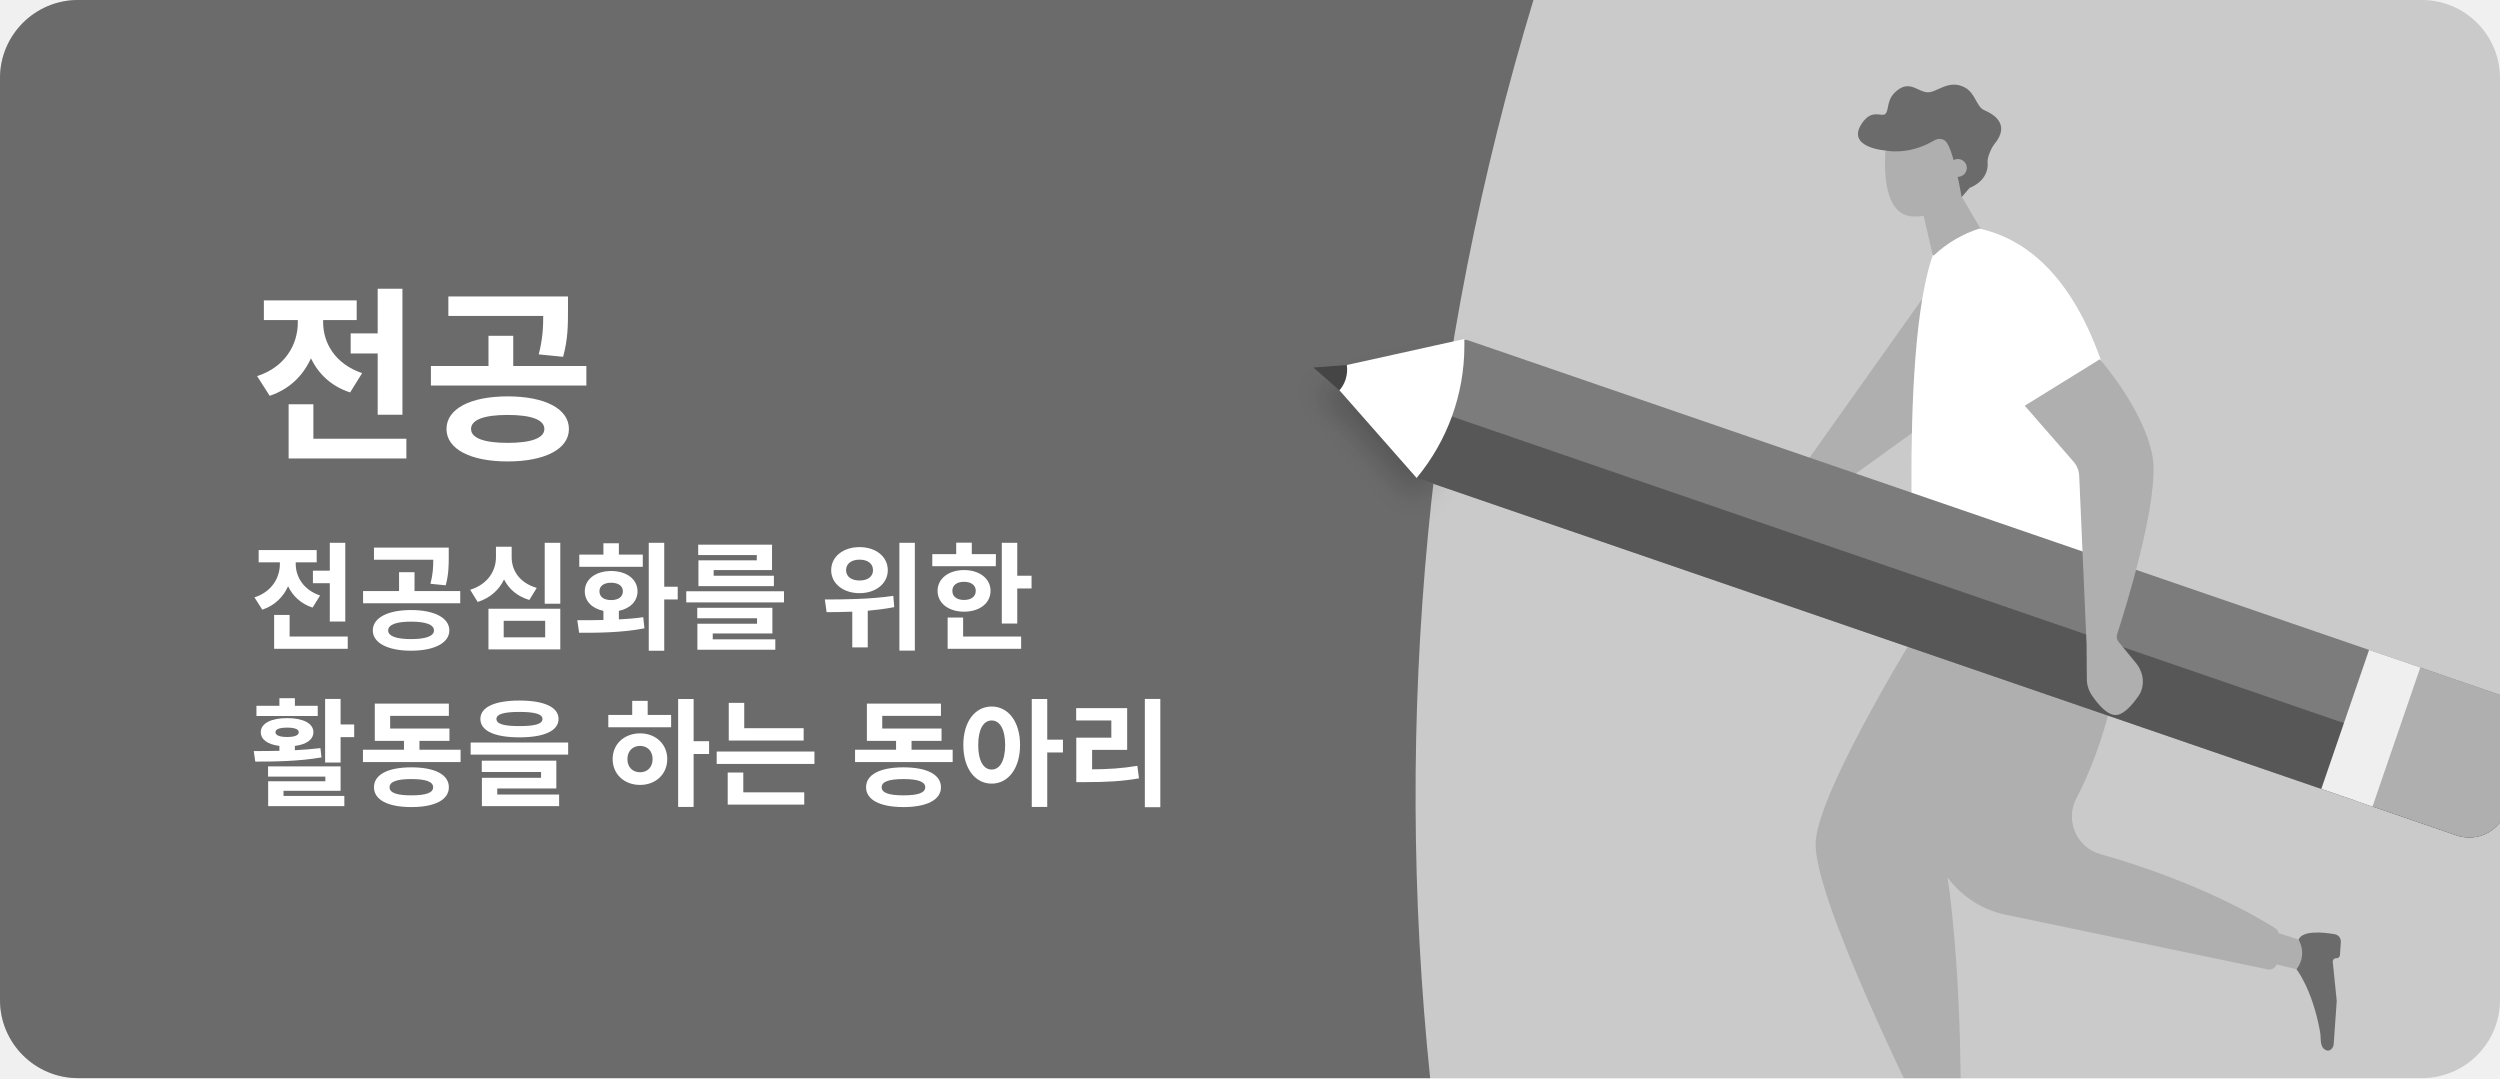
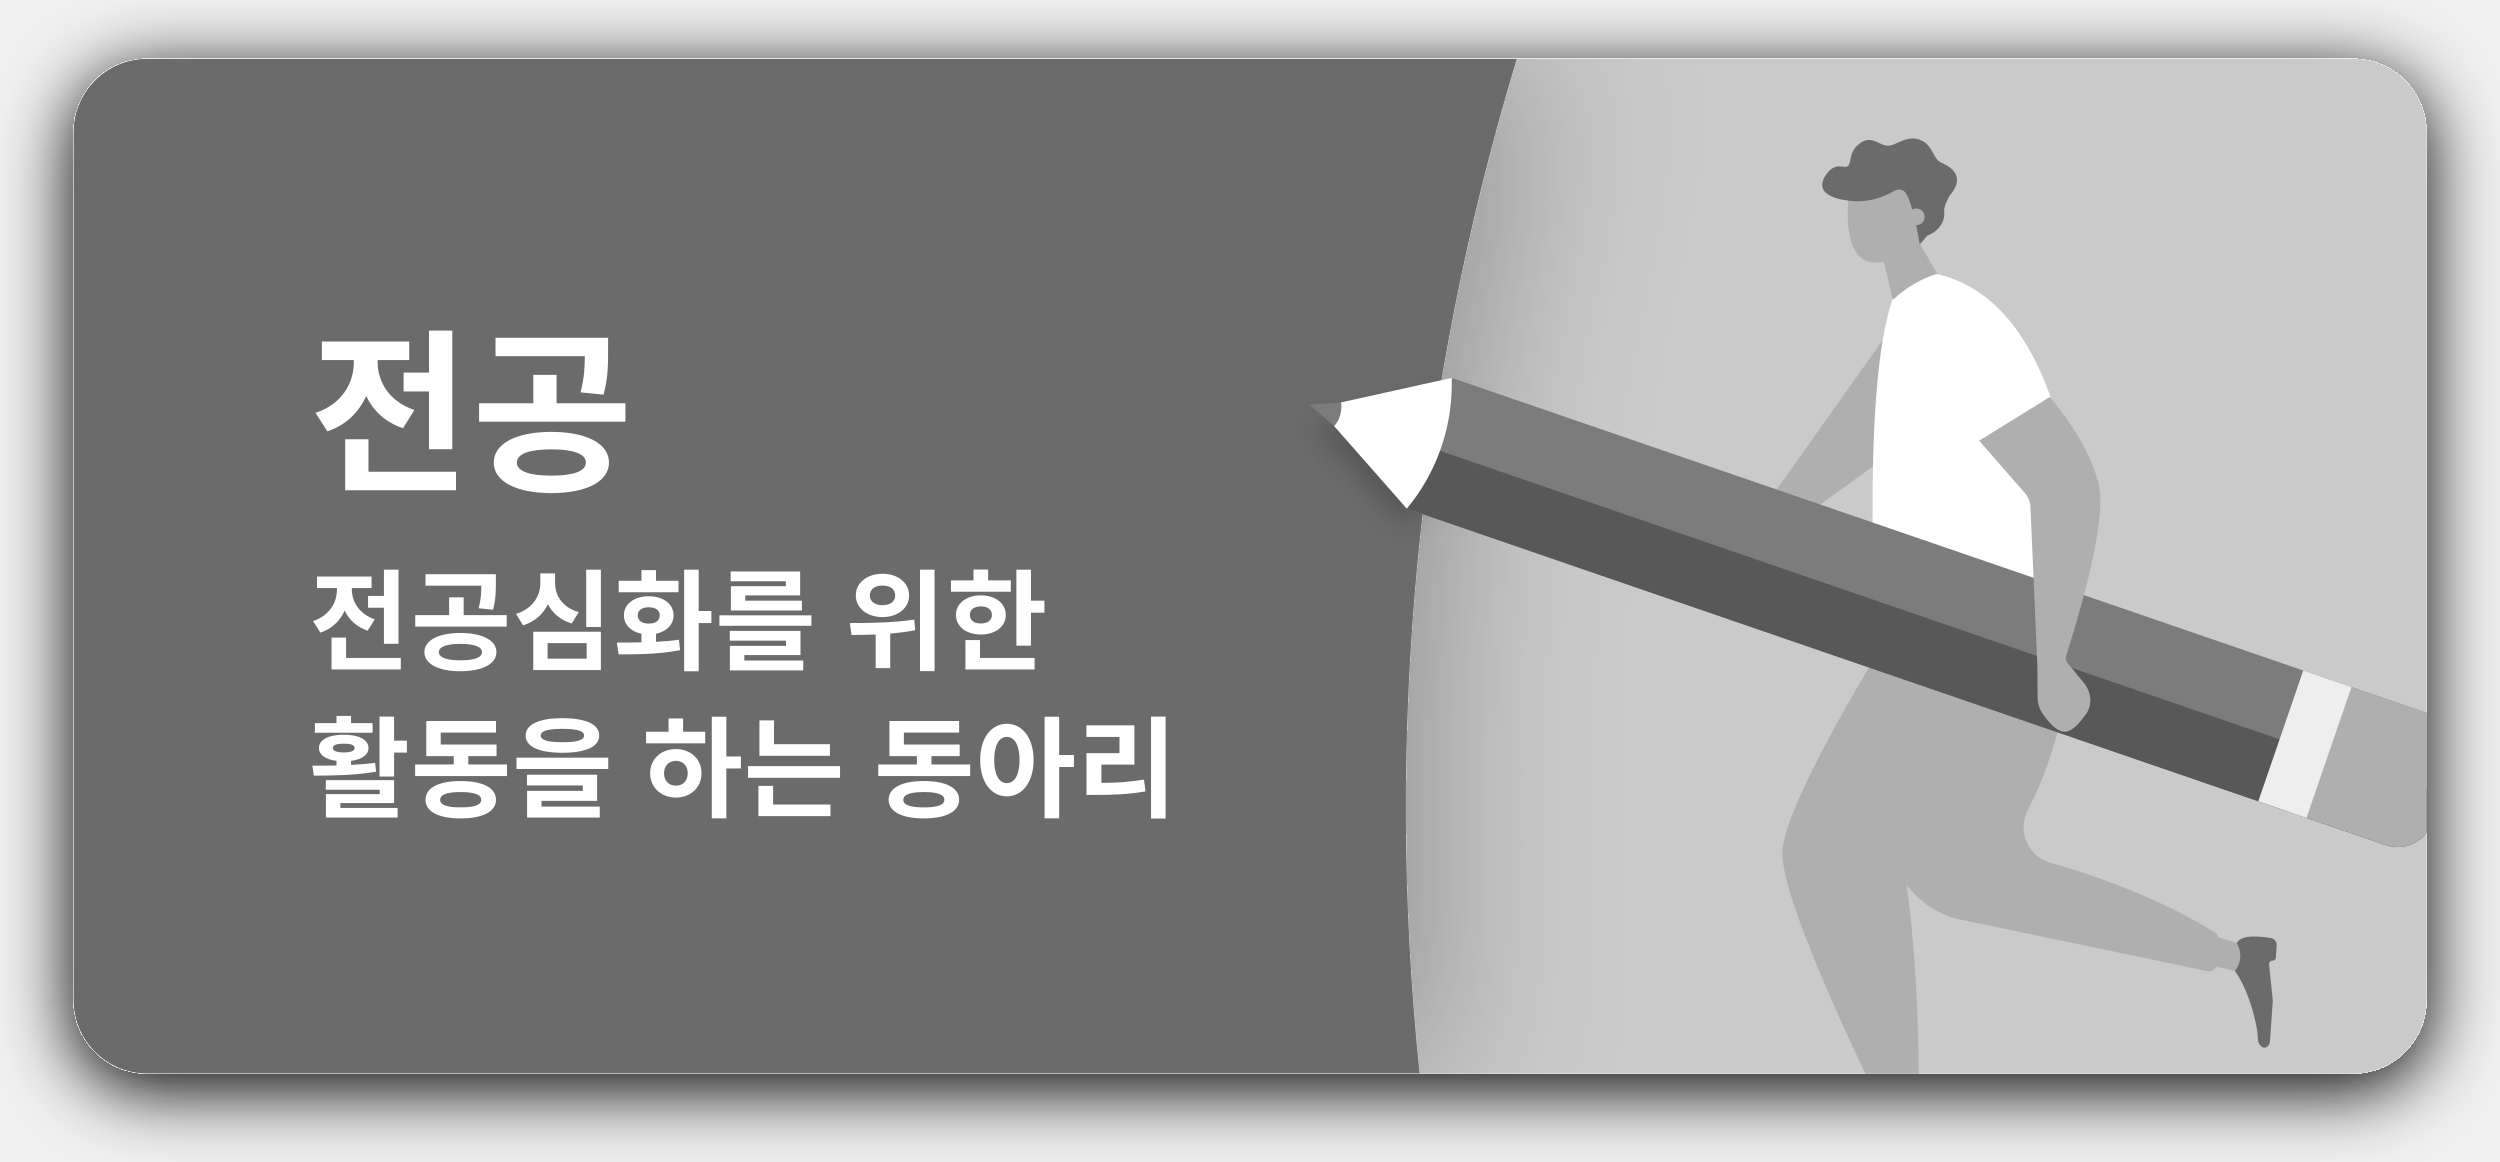
- <svg xmlns="http://www.w3.org/2000/svg" width="320" height="138" viewBox="0 0 320 138" fill="none">
-   <g style="mix-blend-mode:luminosity">
-     <g clip-path="url(#clip0_4748_6984)">
-       <rect width="320" height="138" rx="10" fill="#C3C3FF" />
-       <path d="M10 0C4.477 0 0 4.477 0 10V128C0 133.523 4.477 138 10 138H183.059C178.266 91.697 182.715 44.778 196.281 0H10Z" fill="#5959FF" />
-       <path d="M44.888 42.672V45.24H48.344V53.088H51.512V36.96H48.344V42.672H44.888ZM46.352 47.76C42.872 46.584 41.36 43.872 41.36 41.256V40.968H45.656V38.448H33.776V40.968H38.12V41.28C38.12 44.064 36.536 46.968 32.912 48.144L34.52 50.664C37.088 49.8 38.816 48.048 39.8 45.864C40.76 47.856 42.392 49.44 44.816 50.232L46.352 47.76ZM40.112 56.16V51.744H36.944V58.68H52.016V56.16H40.112ZM72.078 45.672C72.702 43.392 72.702 41.52 72.702 39.768V37.944H57.39V40.44H69.534C69.534 41.904 69.462 43.392 68.958 45.36L72.078 45.672ZM64.974 56.688C61.998 56.688 60.294 56.088 60.294 54.912C60.294 53.712 61.998 53.112 64.974 53.112C67.974 53.112 69.678 53.712 69.678 54.912C69.678 56.088 67.974 56.688 64.974 56.688ZM64.974 50.736C60.222 50.736 57.15 52.32 57.15 54.912C57.15 57.48 60.222 59.064 64.974 59.064C69.75 59.064 72.822 57.48 72.822 54.912C72.822 52.32 69.75 50.736 64.974 50.736ZM65.694 46.848V42.984H62.526V46.848H55.158V49.344H75.054V46.848H65.694Z" fill="white" />
-       <path d="M40.055 73.045V74.65H42.215V79.555H44.195V69.475H42.215V73.045H40.055ZM40.97 76.225C38.795 75.49 37.85 73.795 37.85 72.16V71.98H40.535V70.405H33.11V71.98H35.825V72.175C35.825 73.915 34.835 75.73 32.57 76.465L33.575 78.04C35.18 77.5 36.26 76.405 36.875 75.04C37.475 76.285 38.495 77.275 40.01 77.77L40.97 76.225ZM37.07 81.475V78.715H35.09V83.05H44.51V81.475H37.07ZM57.049 74.92C57.439 73.495 57.439 72.325 57.439 71.23V70.09H47.869V71.65H55.459C55.459 72.565 55.414 73.495 55.099 74.725L57.049 74.92ZM52.609 81.805C50.749 81.805 49.684 81.43 49.684 80.695C49.684 79.945 50.749 79.57 52.609 79.57C54.484 79.57 55.549 79.945 55.549 80.695C55.549 81.43 54.484 81.805 52.609 81.805ZM52.609 78.085C49.639 78.085 47.719 79.075 47.719 80.695C47.719 82.3 49.639 83.29 52.609 83.29C55.594 83.29 57.514 82.3 57.514 80.695C57.514 79.075 55.594 78.085 52.609 78.085ZM53.059 75.655V73.24H51.079V75.655H46.474V77.215H58.909V75.655H53.059ZM68.703 75.25C66.468 74.605 65.493 72.985 65.493 71.32V69.985H63.483V71.32C63.483 73.015 62.493 74.77 60.183 75.49L61.143 77.05C62.763 76.54 63.888 75.49 64.518 74.17C65.133 75.385 66.198 76.33 67.758 76.795L68.703 75.25ZM64.473 79.465H69.783V81.58H64.473V79.465ZM62.523 83.125H71.718V77.92H62.523V83.125ZM69.723 69.475V77.275H71.718V69.475H69.723ZM82.276 70.99H79.216V69.535H77.237V70.99H74.147V72.55H82.276V70.99ZM76.727 75.685C76.727 74.98 77.326 74.59 78.227 74.59C79.126 74.59 79.727 74.98 79.727 75.685C79.727 76.42 79.126 76.81 78.227 76.81C77.326 76.81 76.727 76.42 76.727 75.685ZM79.216 78.19C80.656 77.89 81.602 76.96 81.602 75.685C81.602 74.14 80.207 73.09 78.227 73.09C76.246 73.09 74.852 74.14 74.852 75.685C74.852 76.96 75.796 77.89 77.237 78.19V79.36C76.022 79.39 74.882 79.39 73.891 79.39L74.132 80.995C76.472 80.995 79.576 80.995 82.487 80.425L82.337 79C81.347 79.15 80.281 79.225 79.216 79.285V78.19ZM86.746 75.1H85.022V69.475H83.041V83.29H85.022V76.735H86.746V75.1ZM96.87 71.725H89.4V75.025H99.06V73.69H91.35V72.97H98.82V69.715H89.37V71.05H96.87V71.725ZM91.23 81.085H98.865V77.8H89.25V79.135H96.9V79.84H89.265V83.17H99.24V81.835H91.23V81.085ZM87.84 75.685V77.11H100.35V75.685H87.84ZM110.021 71.635C111.041 71.635 111.746 72.115 111.746 72.985C111.746 73.825 111.041 74.305 110.021 74.305C109.016 74.305 108.296 73.825 108.296 72.985C108.296 72.115 109.016 71.635 110.021 71.635ZM110.021 75.925C112.106 75.925 113.636 74.695 113.636 72.985C113.636 71.245 112.106 70.03 110.021 70.03C107.936 70.03 106.391 71.245 106.391 72.985C106.391 74.695 107.936 75.925 110.021 75.925ZM114.341 76.27C111.416 76.705 107.996 76.735 105.581 76.735L105.806 78.355C106.781 78.355 107.906 78.34 109.091 78.295V82.87H111.071V78.175C112.196 78.07 113.351 77.935 114.461 77.71L114.341 76.27ZM115.121 69.475V83.275H117.101V69.475H115.121ZM127.479 70.93H124.389V69.46H122.394V70.93H119.334V72.475H127.464L127.479 70.93ZM121.899 75.625C121.899 74.875 122.514 74.47 123.399 74.47C124.269 74.47 124.899 74.875 124.899 75.625C124.899 76.39 124.269 76.795 123.399 76.795C122.514 76.795 121.899 76.39 121.899 75.625ZM126.789 75.625C126.789 74.065 125.379 72.97 123.399 72.97C121.419 72.97 120.009 74.065 120.009 75.625C120.009 77.215 121.419 78.295 123.399 78.295C125.379 78.295 126.789 77.215 126.789 75.625ZM123.279 79.045H121.299V83.05H130.704V81.475H123.279V79.045ZM130.209 73.69V69.475H128.229V79.81H130.209V75.325H132.039V73.69H130.209ZM40.67 90.345H37.745V89.37H35.765V90.345H32.825V91.65H40.67V90.345ZM35.255 93.72C35.255 93.33 35.81 93.135 36.755 93.135C37.7 93.135 38.24 93.33 38.24 93.72C38.24 94.125 37.7 94.335 36.755 94.335C35.81 94.335 35.255 94.125 35.255 93.72ZM41.015 95.76C39.965 95.88 38.855 95.97 37.745 96.03V95.475C39.215 95.295 40.115 94.665 40.115 93.72C40.115 92.595 38.81 91.92 36.755 91.92C34.7 91.92 33.38 92.595 33.38 93.72C33.38 94.665 34.28 95.295 35.765 95.475V96.105C34.58 96.135 33.47 96.135 32.48 96.135L32.675 97.485C35.06 97.485 38.255 97.455 41.15 96.945L41.015 95.76ZM36.29 101.22H43.595V98.1H34.31V99.405H41.645V100.005H34.325V103.185H44.075V101.88H36.29V101.22ZM43.595 92.73V89.46H41.615V97.605H43.595V94.35H45.335V92.73H43.595ZM52.654 101.805C50.809 101.805 49.864 101.49 49.864 100.77C49.864 100.05 50.809 99.72 52.654 99.72C54.499 99.72 55.444 100.05 55.444 100.77C55.444 101.49 54.499 101.805 52.654 101.805ZM52.654 98.22C49.669 98.22 47.869 99.135 47.869 100.77C47.869 102.39 49.669 103.305 52.654 103.305C55.639 103.305 57.454 102.39 57.454 100.77C57.454 99.135 55.639 98.22 52.654 98.22ZM53.689 95.97V94.83H57.529V93.255H49.939V91.635H57.454V90.06H47.974V94.83H51.709V95.97H46.459V97.545H58.954V95.97H53.689ZM66.483 91.125C68.493 91.125 69.438 91.41 69.438 92.025C69.438 92.67 68.493 92.94 66.483 92.94C64.488 92.94 63.543 92.67 63.543 92.025C63.543 91.41 64.488 91.125 66.483 91.125ZM66.483 94.38C69.648 94.38 71.493 93.555 71.493 92.025C71.493 90.51 69.648 89.67 66.483 89.67C63.333 89.67 61.488 90.51 61.488 92.025C61.488 93.555 63.333 94.38 66.483 94.38ZM63.648 100.92H71.208V97.365H61.668V98.82H69.258V99.555H61.683V103.185H71.568V101.7H63.648V100.92ZM60.243 95.04V96.585H72.723V95.04H60.243ZM81.928 98.85C80.998 98.85 80.308 98.22 80.308 97.17C80.308 96.12 80.998 95.475 81.928 95.475C82.858 95.475 83.533 96.12 83.533 97.155C83.533 98.22 82.858 98.85 81.928 98.85ZM81.928 93.87C79.918 93.87 78.418 95.235 78.418 97.155C78.418 99.105 79.918 100.47 81.928 100.47C83.923 100.47 85.408 99.105 85.408 97.155C85.408 95.235 83.923 93.87 81.928 93.87ZM82.903 89.715H80.923V91.515H77.863V93.09H85.903V91.515H82.903V89.715ZM90.763 94.875H88.783V89.475H86.803V103.29H88.783V96.51H90.763V94.875ZM102.867 93.21H95.262V89.97H93.282V94.785H102.867V93.21ZM95.142 98.88H93.147V102.99H102.942V101.415H95.142V98.88ZM91.737 96.195V97.785H104.247V96.195H91.737ZM115.642 101.805C113.797 101.805 112.852 101.49 112.852 100.77C112.852 100.05 113.797 99.72 115.642 99.72C117.487 99.72 118.432 100.05 118.432 100.77C118.432 101.49 117.487 101.805 115.642 101.805ZM115.642 98.22C112.657 98.22 110.857 99.135 110.857 100.77C110.857 102.39 112.657 103.305 115.642 103.305C118.627 103.305 120.442 102.39 120.442 100.77C120.442 99.135 118.627 98.22 115.642 98.22ZM116.677 95.97V94.83H120.517V93.255H112.927V91.635H120.442V90.06H110.962V94.83H114.697V95.97H109.447V97.545H121.942V95.97H116.677ZM126.936 98.505C125.901 98.505 125.211 97.41 125.211 95.355C125.211 93.315 125.901 92.22 126.936 92.22C127.956 92.22 128.661 93.315 128.661 95.355C128.661 97.41 127.956 98.505 126.936 98.505ZM126.936 90.435C124.836 90.435 123.306 92.325 123.306 95.355C123.306 98.4 124.836 100.305 126.936 100.305C129.021 100.305 130.566 98.4 130.566 95.355C130.566 92.325 129.021 90.435 126.936 90.435ZM136.056 94.68H134.046V89.475H132.066V103.29H134.046V96.315H136.056V94.68ZM139.79 95.985H144.275V90.645H137.75V92.22H142.25V94.425H137.765V100.11H139.01C141.515 100.11 143.54 100.02 145.79 99.63L145.58 98.025C143.63 98.355 141.89 98.46 139.79 98.475V95.985ZM146.54 89.46V103.32H148.52V89.46H146.54Z" fill="white" />
-       <path d="M245.975 38.359L230.602 60.02L235.857 61.831L250.434 51.319L249.801 43.976L245.975 38.359Z" fill="#A5A5FE" />
-       <path d="M249.88 28.834C242.655 33.307 245.042 76.111 245.042 76.111L272.949 72.686C272.949 72.686 273.811 29.485 249.88 28.834Z" fill="white" />
-       <path d="M253.474 29.22L251.065 25.101L246.139 27.243L247.386 32.636C247.429 32.664 247.477 32.688 247.524 32.709C249.189 31.12 251.259 29.905 253.474 29.22Z" fill="#A5A5FE" />
-       <path d="M251.189 15.567L252.003 22.963C251.268 23.052 250.967 23.905 251.217 24.568C251.168 24.747 251.156 24.94 251.183 25.128C250.062 26.24 247.951 27.796 244.892 27.709C240.106 27.572 241.455 18.144 241.455 18.144L251.189 15.567Z" fill="#A5A5FE" />
-       <path d="M254.412 20.699C254.36 20.155 254.909 18.895 255.259 18.477C257.52 15.777 254.9 14.5 253.979 14.099C252.961 13.655 252.872 11.954 251.526 11.211C249.471 10.08 247.953 11.843 246.75 11.816C245.547 11.789 244.571 10.353 243.005 11.45C241.441 12.549 241.844 13.851 241.391 14.501C240.937 15.152 239.686 13.759 238.317 15.803C236.235 18.913 241.363 19.269 241.363 19.269C241.363 19.269 244.248 19.95 247.601 17.966C248.06 17.694 248.661 17.706 249.041 18.082C250.084 19.111 251.086 25.23 251.086 25.23L252.119 24.044C252.119 24.044 254.652 23.189 254.412 20.699Z" fill="#5959FF" />
-       <path d="M251.722 21.75C251.579 22.364 250.966 22.747 250.352 22.603C249.738 22.461 249.356 21.848 249.498 21.233C249.641 20.62 250.255 20.238 250.868 20.38C251.482 20.523 251.864 21.137 251.722 21.75Z" fill="#A5A5FE" />
-       <path d="M293.947 124.062C293.947 124.062 295.971 126.574 296.965 132.05C297.136 132.992 296.873 133.961 297.681 134.405C298.165 134.67 298.676 134.195 298.715 133.644L299.096 128.198C299.1 128.141 299.099 128.083 299.093 128.027L298.594 123.125C298.567 122.859 298.786 122.634 299.052 122.652C299.289 122.669 299.495 122.49 299.512 122.253L299.628 120.591C299.662 120.105 299.341 119.666 298.861 119.582C297.469 119.338 294.754 119.037 294.212 120.268L293.947 124.062Z" fill="#5959FF" />
-       <path d="M290.543 123.244L293.949 124.062C294.765 123.044 294.91 121.641 294.321 120.477L294.214 120.268L290.827 119.175L290.543 123.244Z" fill="#A5A5FE" />
-       <path d="M246.59 78.805C246.59 78.805 232.903 100.656 232.411 107.695C231.919 114.736 246.285 143.332 246.285 143.332L250.944 143.657C250.944 143.657 251.334 126.201 249.192 111.556C248.772 108.683 249.856 105.783 252.106 103.948C262.656 95.352 272.511 80.618 272.511 80.618L246.59 78.805Z" fill="#A5A5FE" />
-       <path d="M271.692 82.145C271.692 82.145 270.614 92.978 265.79 102.157C264.301 104.988 265.758 108.451 268.835 109.323C281.563 112.932 289.351 117.612 291.274 118.846C291.571 119.037 291.728 119.371 291.703 119.722L291.462 123.175C291.419 123.78 290.853 124.208 290.26 124.084L256.706 117.079C251.139 115.917 247.088 111.098 246.901 105.415L246.539 94.507L271.692 82.145Z" fill="#A5A5FE" />
-       <g filter="url(#filter0_f_4748_6984)">
-         <path d="M171.347 52.597C171.675 52.217 171.94 51.771 172.114 51.267C172.131 51.218 172.139 51.169 172.154 51.12C172.242 50.828 172.297 50.533 172.32 50.241C172.321 50.223 172.32 50.204 172.321 50.187C172.329 50.059 172.333 49.931 172.329 49.805C172.324 49.656 172.311 49.507 172.288 49.36L187.336 46.029L187.336 46.892C187.336 53.074 185.173 59.062 181.222 63.818L171.347 52.597Z" fill="black" fill-opacity="0.2" />
+ <svg xmlns="http://www.w3.org/2000/svg" width="340" height="158" viewBox="0 0 340 158" fill="none">
+   <g filter="url(#filter0_d_4955_6211)">
+     <g clip-path="url(#clip0_4955_6211)">
+       <rect x="10" y="8" width="320" height="138" rx="10" fill="#CACACA" />
+       <g filter="url(#filter1_d_4955_6211)">
+         <path d="M20 8C14.477 8 10 12.477 10 18V136C10 141.523 14.477 146 20 146H193.059C188.266 99.697 192.715 52.778 206.281 8H20Z" fill="#6B6B6B" />
      </g>
-       <path d="M178.892 55.111C178.003 57.696 179.369 57.317 181.965 61.401L314.449 106.932C317.035 107.821 319.851 106.446 320.74 103.86L323.636 95.434C324.525 92.848 323.149 90.032 320.563 89.143L188.079 43.612C185.493 42.724 185.52 46.782 184.632 49.368L178.892 55.111Z" fill="#6C6CFF" />
-       <path d="M322.029 100.115L320.743 103.86C319.853 106.446 317.038 107.821 314.451 106.932L181.967 61.4C179.381 60.512 180.182 51.365 180.182 51.365L322.029 100.115Z" fill="#4343FE" />
-       <path d="M301.5 102.5L307 84.5L311.203 85.925L320.565 89.142C323.151 90.031 324.526 92.847 323.638 95.433L322.029 100.115L320.742 103.86C319.853 106.446 317.037 107.821 314.451 106.932L305.089 103.715L301.5 102.5Z" fill="#A5A5FE" />
-       <path d="M303.683 103.232L297.128 100.98L303.241 83.19L309.796 85.442L303.683 103.232Z" fill="#EFEEEE" />
-       <g filter="url(#filter1_f_4748_6984)">
-         <path d="M172.288 49.36L168.005 49.681L171.346 52.597L173.05 51.589L172.288 49.36Z" fill="black" fill-opacity="0.2" />
+       <path d="M54.888 50.672V53.24H58.344V61.088H61.512V44.96H58.344V50.672H54.888ZM56.352 55.76C52.872 54.584 51.36 51.872 51.36 49.256V48.968H55.656V46.448H43.776V48.968H48.12V49.28C48.12 52.064 46.536 54.968 42.912 56.144L44.52 58.664C47.088 57.8 48.816 56.048 49.8 53.864C50.76 55.856 52.392 57.44 54.816 58.232L56.352 55.76ZM50.112 64.16V59.744H46.944V66.68H62.016V64.16H50.112ZM82.078 53.672C82.702 51.392 82.702 49.52 82.702 47.768V45.944H67.39V48.44H79.534C79.534 49.904 79.462 51.392 78.958 53.36L82.078 53.672ZM74.974 64.688C71.998 64.688 70.294 64.088 70.294 62.912C70.294 61.712 71.998 61.112 74.974 61.112C77.974 61.112 79.678 61.712 79.678 62.912C79.678 64.088 77.974 64.688 74.974 64.688ZM74.974 58.736C70.222 58.736 67.15 60.32 67.15 62.912C67.15 65.48 70.222 67.064 74.974 67.064C79.75 67.064 82.822 65.48 82.822 62.912C82.822 60.32 79.75 58.736 74.974 58.736ZM75.694 54.848V50.984H72.526V54.848H65.158V57.344H85.054V54.848H75.694Z" fill="white" />
+       <path d="M50.055 81.045V82.65H52.215V87.555H54.195V77.475H52.215V81.045H50.055ZM50.97 84.225C48.795 83.49 47.85 81.795 47.85 80.16V79.98H50.535V78.405H43.11V79.98H45.825V80.175C45.825 81.915 44.835 83.73 42.57 84.465L43.575 86.04C45.18 85.5 46.26 84.405 46.875 83.04C47.475 84.285 48.495 85.275 50.01 85.77L50.97 84.225ZM47.07 89.475V86.715H45.09V91.05H54.51V89.475H47.07ZM67.049 82.92C67.439 81.495 67.439 80.325 67.439 79.23V78.09H57.869V79.65H65.459C65.459 80.565 65.414 81.495 65.099 82.725L67.049 82.92ZM62.609 89.805C60.749 89.805 59.684 89.43 59.684 88.695C59.684 87.945 60.749 87.57 62.609 87.57C64.484 87.57 65.549 87.945 65.549 88.695C65.549 89.43 64.484 89.805 62.609 89.805ZM62.609 86.085C59.639 86.085 57.719 87.075 57.719 88.695C57.719 90.3 59.639 91.29 62.609 91.29C65.594 91.29 67.514 90.3 67.514 88.695C67.514 87.075 65.594 86.085 62.609 86.085ZM63.059 83.655V81.24H61.079V83.655H56.474V85.215H68.909V83.655H63.059ZM78.703 83.25C76.468 82.605 75.493 80.985 75.493 79.32V77.985H73.483V79.32C73.483 81.015 72.493 82.77 70.183 83.49L71.143 85.05C72.763 84.54 73.888 83.49 74.518 82.17C75.133 83.385 76.198 84.33 77.758 84.795L78.703 83.25ZM74.473 87.465H79.783V89.58H74.473V87.465ZM72.523 91.125H81.718V85.92H72.523V91.125ZM79.723 77.475V85.275H81.718V77.475H79.723ZM92.276 78.99H89.216V77.535H87.237V78.99H84.147V80.55H92.276V78.99ZM86.727 83.685C86.727 82.98 87.326 82.59 88.227 82.59C89.126 82.59 89.727 82.98 89.727 83.685C89.727 84.42 89.126 84.81 88.227 84.81C87.326 84.81 86.727 84.42 86.727 83.685ZM89.216 86.19C90.656 85.89 91.602 84.96 91.602 83.685C91.602 82.14 90.207 81.09 88.227 81.09C86.246 81.09 84.852 82.14 84.852 83.685C84.852 84.96 85.796 85.89 87.237 86.19V87.36C86.022 87.39 84.882 87.39 83.891 87.39L84.132 88.995C86.472 88.995 89.576 88.995 92.487 88.425L92.337 87C91.347 87.15 90.281 87.225 89.216 87.285V86.19ZM96.746 83.1H95.022V77.475H93.041V91.29H95.022V84.735H96.746V83.1ZM106.87 79.725H99.4V83.025H109.06V81.69H101.35V80.97H108.82V77.715H99.37V79.05H106.87V79.725ZM101.23 89.085H108.865V85.8H99.25V87.135H106.9V87.84H99.265V91.17H109.24V89.835H101.23V89.085ZM97.84 83.685V85.11H110.35V83.685H97.84ZM120.021 79.635C121.041 79.635 121.746 80.115 121.746 80.985C121.746 81.825 121.041 82.305 120.021 82.305C119.016 82.305 118.296 81.825 118.296 80.985C118.296 80.115 119.016 79.635 120.021 79.635ZM120.021 83.925C122.106 83.925 123.636 82.695 123.636 80.985C123.636 79.245 122.106 78.03 120.021 78.03C117.936 78.03 116.391 79.245 116.391 80.985C116.391 82.695 117.936 83.925 120.021 83.925ZM124.341 84.27C121.416 84.705 117.996 84.735 115.581 84.735L115.806 86.355C116.781 86.355 117.906 86.34 119.091 86.295V90.87H121.071V86.175C122.196 86.07 123.351 85.935 124.461 85.71L124.341 84.27ZM125.121 77.475V91.275H127.101V77.475H125.121ZM137.479 78.93H134.389V77.46H132.394V78.93H129.334V80.475H137.464L137.479 78.93ZM131.899 83.625C131.899 82.875 132.514 82.47 133.399 82.47C134.269 82.47 134.899 82.875 134.899 83.625C134.899 84.39 134.269 84.795 133.399 84.795C132.514 84.795 131.899 84.39 131.899 83.625ZM136.789 83.625C136.789 82.065 135.379 80.97 133.399 80.97C131.419 80.97 130.009 82.065 130.009 83.625C130.009 85.215 131.419 86.295 133.399 86.295C135.379 86.295 136.789 85.215 136.789 83.625ZM133.279 87.045H131.299V91.05H140.704V89.475H133.279V87.045ZM140.209 81.69V77.475H138.229V87.81H140.209V83.325H142.039V81.69H140.209ZM50.67 98.345H47.745V97.37H45.765V98.345H42.825V99.65H50.67V98.345ZM45.255 101.72C45.255 101.33 45.81 101.135 46.755 101.135C47.7 101.135 48.24 101.33 48.24 101.72C48.24 102.125 47.7 102.335 46.755 102.335C45.81 102.335 45.255 102.125 45.255 101.72ZM51.015 103.76C49.965 103.88 48.855 103.97 47.745 104.03V103.475C49.215 103.295 50.115 102.665 50.115 101.72C50.115 100.595 48.81 99.92 46.755 99.92C44.7 99.92 43.38 100.595 43.38 101.72C43.38 102.665 44.28 103.295 45.765 103.475V104.105C44.58 104.135 43.47 104.135 42.48 104.135L42.675 105.485C45.06 105.485 48.255 105.455 51.15 104.945L51.015 103.76ZM46.29 109.22H53.595V106.1H44.31V107.405H51.645V108.005H44.325V111.185H54.075V109.88H46.29V109.22ZM53.595 100.73V97.46H51.615V105.605H53.595V102.35H55.335V100.73H53.595ZM62.654 109.805C60.809 109.805 59.864 109.49 59.864 108.77C59.864 108.05 60.809 107.72 62.654 107.72C64.499 107.72 65.444 108.05 65.444 108.77C65.444 109.49 64.499 109.805 62.654 109.805ZM62.654 106.22C59.669 106.22 57.869 107.135 57.869 108.77C57.869 110.39 59.669 111.305 62.654 111.305C65.639 111.305 67.454 110.39 67.454 108.77C67.454 107.135 65.639 106.22 62.654 106.22ZM63.689 103.97V102.83H67.529V101.255H59.939V99.635H67.454V98.06H57.974V102.83H61.709V103.97H56.459V105.545H68.954V103.97H63.689ZM76.483 99.125C78.493 99.125 79.438 99.41 79.438 100.025C79.438 100.67 78.493 100.94 76.483 100.94C74.488 100.94 73.543 100.67 73.543 100.025C73.543 99.41 74.488 99.125 76.483 99.125ZM76.483 102.38C79.648 102.38 81.493 101.555 81.493 100.025C81.493 98.51 79.648 97.67 76.483 97.67C73.333 97.67 71.488 98.51 71.488 100.025C71.488 101.555 73.333 102.38 76.483 102.38ZM73.648 108.92H81.208V105.365H71.668V106.82H79.258V107.555H71.683V111.185H81.568V109.7H73.648V108.92ZM70.243 103.04V104.585H82.723V103.04H70.243ZM91.928 106.85C90.998 106.85 90.308 106.22 90.308 105.17C90.308 104.12 90.998 103.475 91.928 103.475C92.858 103.475 93.533 104.12 93.533 105.155C93.533 106.22 92.858 106.85 91.928 106.85ZM91.928 101.87C89.918 101.87 88.418 103.235 88.418 105.155C88.418 107.105 89.918 108.47 91.928 108.47C93.923 108.47 95.408 107.105 95.408 105.155C95.408 103.235 93.923 101.87 91.928 101.87ZM92.903 97.715H90.923V99.515H87.863V101.09H95.903V99.515H92.903V97.715ZM100.763 102.875H98.783V97.475H96.803V111.29H98.783V104.51H100.763V102.875ZM112.867 101.21H105.262V97.97H103.282V102.785H112.867V101.21ZM105.142 106.88H103.147V110.99H112.942V109.415H105.142V106.88ZM101.737 104.195V105.785H114.247V104.195H101.737ZM125.642 109.805C123.797 109.805 122.852 109.49 122.852 108.77C122.852 108.05 123.797 107.72 125.642 107.72C127.487 107.72 128.432 108.05 128.432 108.77C128.432 109.49 127.487 109.805 125.642 109.805ZM125.642 106.22C122.657 106.22 120.857 107.135 120.857 108.77C120.857 110.39 122.657 111.305 125.642 111.305C128.627 111.305 130.442 110.39 130.442 108.77C130.442 107.135 128.627 106.22 125.642 106.22ZM126.677 103.97V102.83H130.517V101.255H122.927V99.635H130.442V98.06H120.962V102.83H124.697V103.97H119.447V105.545H131.942V103.97H126.677ZM136.936 106.505C135.901 106.505 135.211 105.41 135.211 103.355C135.211 101.315 135.901 100.22 136.936 100.22C137.956 100.22 138.661 101.315 138.661 103.355C138.661 105.41 137.956 106.505 136.936 106.505ZM136.936 98.435C134.836 98.435 133.306 100.325 133.306 103.355C133.306 106.4 134.836 108.305 136.936 108.305C139.021 108.305 140.566 106.4 140.566 103.355C140.566 100.325 139.021 98.435 136.936 98.435ZM146.056 102.68H144.046V97.475H142.066V111.29H144.046V104.315H146.056V102.68ZM149.79 103.985H154.275V98.645H147.75V100.22H152.25V102.425H147.765V108.11H149.01C151.515 108.11 153.54 108.02 155.79 107.63L155.58 106.025C153.63 106.355 151.89 106.46 149.79 106.475V103.985ZM156.54 97.46V111.32H158.52V97.46H156.54Z" fill="white" />
+       <path d="M255.975 46.359L240.602 68.02L245.857 69.831L260.434 59.319L259.801 51.976L255.975 46.359Z" fill="#AFAFAF" />
+       <path d="M259.88 36.834C252.655 41.307 255.042 84.111 255.042 84.111L282.949 80.687C282.949 80.687 283.811 37.485 259.88 36.834Z" fill="white" />
+       <path d="M263.474 37.22L261.065 33.101L256.139 35.243L257.386 40.636C257.429 40.664 257.477 40.688 257.524 40.709C259.189 39.12 261.259 37.905 263.474 37.22Z" fill="#AFAFAF" />
+       <path d="M261.189 23.567L262.003 30.963C261.268 31.052 260.967 31.905 261.217 32.568C261.168 32.747 261.156 32.94 261.183 33.128C260.062 34.24 257.951 35.796 254.892 35.709C250.106 35.572 251.455 26.144 251.455 26.144L261.189 23.567Z" fill="#AFAFAF" />
+       <path d="M264.412 28.699C264.36 28.155 264.909 26.895 265.259 26.477C267.52 23.777 264.9 22.5 263.979 22.099C262.961 21.655 262.872 19.954 261.526 19.211C259.471 18.08 257.953 19.844 256.75 19.816C255.547 19.789 254.571 18.353 253.005 19.451C251.441 20.549 251.844 21.851 251.391 22.501C250.937 23.152 249.686 21.759 248.317 23.803C246.235 26.913 251.363 27.269 251.363 27.269C251.363 27.269 254.248 27.951 257.601 25.966C258.06 25.694 258.661 25.706 259.041 26.083C260.084 27.112 261.086 33.23 261.086 33.23L262.119 32.044C262.119 32.044 264.652 31.189 264.412 28.699Z" fill="#6B6B6B" />
+       <path d="M261.722 29.75C261.579 30.364 260.966 30.747 260.352 30.604C259.738 30.461 259.356 29.848 259.498 29.233C259.641 28.62 260.255 28.239 260.868 28.38C261.482 28.523 261.864 29.137 261.722 29.75Z" fill="#AFAFAF" />
+       <path d="M303.947 132.062C303.947 132.062 305.971 134.574 306.965 140.05C307.136 140.992 306.873 141.961 307.681 142.405C308.165 142.67 308.676 142.195 308.715 141.644L309.096 136.198C309.1 136.141 309.099 136.084 309.093 136.027L308.594 131.125C308.567 130.86 308.786 130.634 309.052 130.652C309.289 130.669 309.495 130.49 309.512 130.253L309.628 128.591C309.662 128.105 309.341 127.667 308.861 127.582C307.469 127.338 304.754 127.037 304.212 128.268L303.947 132.062Z" fill="#6B6B6B" />
+       <path d="M300.543 131.244L303.949 132.062C304.765 131.044 304.91 129.642 304.321 128.477L304.214 128.268L300.827 127.175L300.543 131.244Z" fill="#AFAFAF" />
+       <path d="M256.59 86.806C256.59 86.806 242.903 108.656 242.411 115.696C241.919 122.736 256.285 151.332 256.285 151.332L260.944 151.658C260.944 151.658 261.334 134.202 259.192 119.556C258.772 116.683 259.856 113.783 262.106 111.949C272.656 103.352 282.511 88.618 282.511 88.618L256.59 86.806Z" fill="#AFAFAF" />
+       <path d="M281.692 90.145C281.692 90.145 280.614 100.978 275.79 110.157C274.301 112.988 275.758 116.451 278.835 117.323C291.563 120.932 299.351 125.612 301.274 126.846C301.571 127.037 301.728 127.371 301.703 127.722L301.462 131.175C301.419 131.78 300.853 132.208 300.26 132.084L266.706 125.079C261.139 123.917 257.088 119.098 256.901 113.415L256.539 102.506L281.692 90.145Z" fill="#AFAFAF" />
+       <g filter="url(#filter2_f_4955_6211)">
+         <path d="M181.347 60.597C181.675 60.217 181.94 59.771 182.114 59.267C182.131 59.218 182.139 59.169 182.154 59.12C182.242 58.828 182.297 58.533 182.32 58.241C182.321 58.223 182.32 58.204 182.321 58.187C182.329 58.059 182.333 57.931 182.329 57.805C182.324 57.656 182.311 57.507 182.288 57.36L197.336 54.029L197.336 54.892C197.336 61.074 195.173 67.062 191.222 71.818L181.347 60.597Z" fill="black" fill-opacity="0.2" />
      </g>
-       <path d="M172.392 46.721L168.11 47.042L171.45 49.959L173.154 48.951L172.392 46.721Z" fill="#2E2EFF" />
-       <path d="M171.451 49.959C171.78 49.579 172.045 49.133 172.218 48.629C172.235 48.58 172.244 48.53 172.259 48.481C172.347 48.19 172.402 47.895 172.424 47.603C172.426 47.584 172.424 47.566 172.425 47.548C172.433 47.421 172.438 47.292 172.434 47.167C172.428 47.017 172.415 46.868 172.393 46.722L187.44 43.391L187.44 44.253C187.44 50.436 185.277 56.424 181.327 61.18L171.451 49.959Z" fill="white" />
-       <path fill-rule="evenodd" clip-rule="evenodd" d="M259.167 51.932L268.779 45.987C268.779 45.987 274.333 52.279 275.5 58.283C276.546 63.672 271.942 78.267 270.987 81.201C270.881 81.529 270.95 81.881 271.169 82.147L273.4 84.862C274.41 86.09 274.62 87.82 273.704 89.121C272.937 90.21 271.954 91.324 271.047 91.5C269.816 91.738 268.481 90.079 267.728 88.947C267.33 88.347 267.12 87.646 267.115 86.925L267.081 82.445L266.138 60.92C266.108 60.241 265.849 59.592 265.402 59.079L259.167 51.932Z" fill="#A5A5FE" />
+       <path d="M188.892 63.11C188.003 65.696 189.369 65.317 191.965 69.401L324.449 114.932C327.035 115.821 329.851 114.446 330.74 111.86L333.636 103.434C334.525 100.848 333.149 98.032 330.563 97.143L198.079 51.612C195.493 50.723 195.52 54.782 194.632 57.367L188.892 63.11Z" fill="#7C7C7C" />
+       <path d="M332.029 108.115L330.743 111.86C329.853 114.446 327.038 115.821 324.451 114.932L191.967 69.4C189.381 68.512 190.182 59.365 190.182 59.365L332.029 108.115Z" fill="#585858" />
+       <path d="M311.5 110.5L317 92.5L321.203 93.925L330.565 97.142C333.151 98.031 334.526 100.847 333.638 103.433L332.029 108.115L330.742 111.86C329.853 114.446 327.037 115.821 324.451 114.932L315.089 111.715L311.5 110.5Z" fill="#AFAFAF" />
+       <path d="M313.683 111.232L307.128 108.98L313.241 91.19L319.796 93.442L313.683 111.232Z" fill="#EFEEEE" />
+       <g filter="url(#filter3_f_4955_6211)">
+         <path d="M182.288 57.36L178.005 57.681L181.346 60.597L183.05 59.589L182.288 57.36Z" fill="black" fill-opacity="0.2" />
+       </g>
+       <path d="M182.392 54.721L178.11 55.042L181.45 57.959L183.154 56.951L182.392 54.721Z" fill="#7C7C7C" />
+       <path d="M181.451 57.959C181.78 57.579 182.045 57.133 182.218 56.629C182.235 56.58 182.244 56.53 182.259 56.481C182.347 56.19 182.402 55.895 182.424 55.603C182.426 55.584 182.424 55.566 182.425 55.548C182.433 55.421 182.438 55.292 182.434 55.167C182.428 55.017 182.415 54.868 182.393 54.722L197.44 51.391L197.44 52.253C197.44 58.436 195.277 64.424 191.327 69.18L181.451 57.959Z" fill="white" />
+       <path fill-rule="evenodd" clip-rule="evenodd" d="M269.167 59.932L278.779 53.987C278.779 53.987 284.333 60.279 285.5 66.283C286.546 71.672 281.942 86.267 280.987 89.201C280.881 89.529 280.95 89.881 281.169 90.147L283.4 92.862C284.41 94.09 284.62 95.82 283.704 97.121C282.937 98.21 281.954 99.324 281.047 99.5C279.816 99.738 278.481 98.079 277.728 96.947C277.33 96.347 277.12 95.646 277.115 94.925L277.081 90.445L276.138 68.92C276.108 68.241 275.849 67.592 275.402 67.079L269.167 59.932Z" fill="#AFAFAF" />
    </g>
  </g>
  <defs>
-     <filter id="filter0_f_4748_6984" x="167.347" y="42.029" width="23.989" height="25.789" filterUnits="userSpaceOnUse" color-interpolation-filters="sRGB">
+     <filter id="filter0_d_4955_6211" x="0" y="0" width="340" height="158" filterUnits="userSpaceOnUse" color-interpolation-filters="sRGB">
+       <feFlood flood-opacity="0" result="BackgroundImageFix" />
+       <feColorMatrix in="SourceAlpha" type="matrix" values="0 0 0 0 0 0 0 0 0 0 0 0 0 0 0 0 0 0 127 0" result="hardAlpha" />
+       <feOffset dy="2" />
+       <feGaussianBlur stdDeviation="5" />
+       <feComposite in2="hardAlpha" operator="out" />
+       <feColorMatrix type="matrix" values="0 0 0 0 0 0 0 0 0 0 0 0 0 0 0 0 0 0 1 0" />
+       <feBlend mode="normal" in2="BackgroundImageFix" result="effect1_dropShadow_4955_6211" />
+       <feBlend mode="normal" in="SourceGraphic" in2="effect1_dropShadow_4955_6211" result="shape" />
+     </filter>
+     <filter id="filter1_d_4955_6211" x="-12" y="-16" width="244.281" height="186" filterUnits="userSpaceOnUse" color-interpolation-filters="sRGB">
+       <feFlood flood-opacity="0" result="BackgroundImageFix" />
+       <feColorMatrix in="SourceAlpha" type="matrix" values="0 0 0 0 0 0 0 0 0 0 0 0 0 0 0 0 0 0 127 0" result="hardAlpha" />
+       <feOffset dx="2" />
+       <feGaussianBlur stdDeviation="12" />
+       <feComposite in2="hardAlpha" operator="out" />
+       <feColorMatrix type="matrix" values="0 0 0 0 0 0 0 0 0 0 0 0 0 0 0 0 0 0 0.3 0" />
+       <feBlend mode="normal" in2="BackgroundImageFix" result="effect1_dropShadow_4955_6211" />
+       <feBlend mode="normal" in="SourceGraphic" in2="effect1_dropShadow_4955_6211" result="shape" />
+     </filter>
+     <filter id="filter2_f_4955_6211" x="177.347" y="50.029" width="23.989" height="25.789" filterUnits="userSpaceOnUse" color-interpolation-filters="sRGB">
      <feFlood flood-opacity="0" result="BackgroundImageFix" />
      <feBlend mode="normal" in="SourceGraphic" in2="BackgroundImageFix" result="shape" />
-       <feGaussianBlur stdDeviation="2" result="effect1_foregroundBlur_4748_6984" />
+       <feGaussianBlur stdDeviation="2" result="effect1_foregroundBlur_4955_6211" />
    </filter>
-     <filter id="filter1_f_4748_6984" x="164.005" y="45.36" width="13.045" height="11.238" filterUnits="userSpaceOnUse" color-interpolation-filters="sRGB">
+     <filter id="filter3_f_4955_6211" x="174.005" y="53.36" width="13.045" height="11.238" filterUnits="userSpaceOnUse" color-interpolation-filters="sRGB">
      <feFlood flood-opacity="0" result="BackgroundImageFix" />
      <feBlend mode="normal" in="SourceGraphic" in2="BackgroundImageFix" result="shape" />
-       <feGaussianBlur stdDeviation="2" result="effect1_foregroundBlur_4748_6984" />
+       <feGaussianBlur stdDeviation="2" result="effect1_foregroundBlur_4955_6211" />
    </filter>
-     <clipPath id="clip0_4748_6984">
-       <rect width="320" height="138" rx="10" fill="white" />
+     <clipPath id="clip0_4955_6211">
+       <rect x="10" y="8" width="320" height="138" rx="10" fill="white" />
    </clipPath>
  </defs>
</svg>
